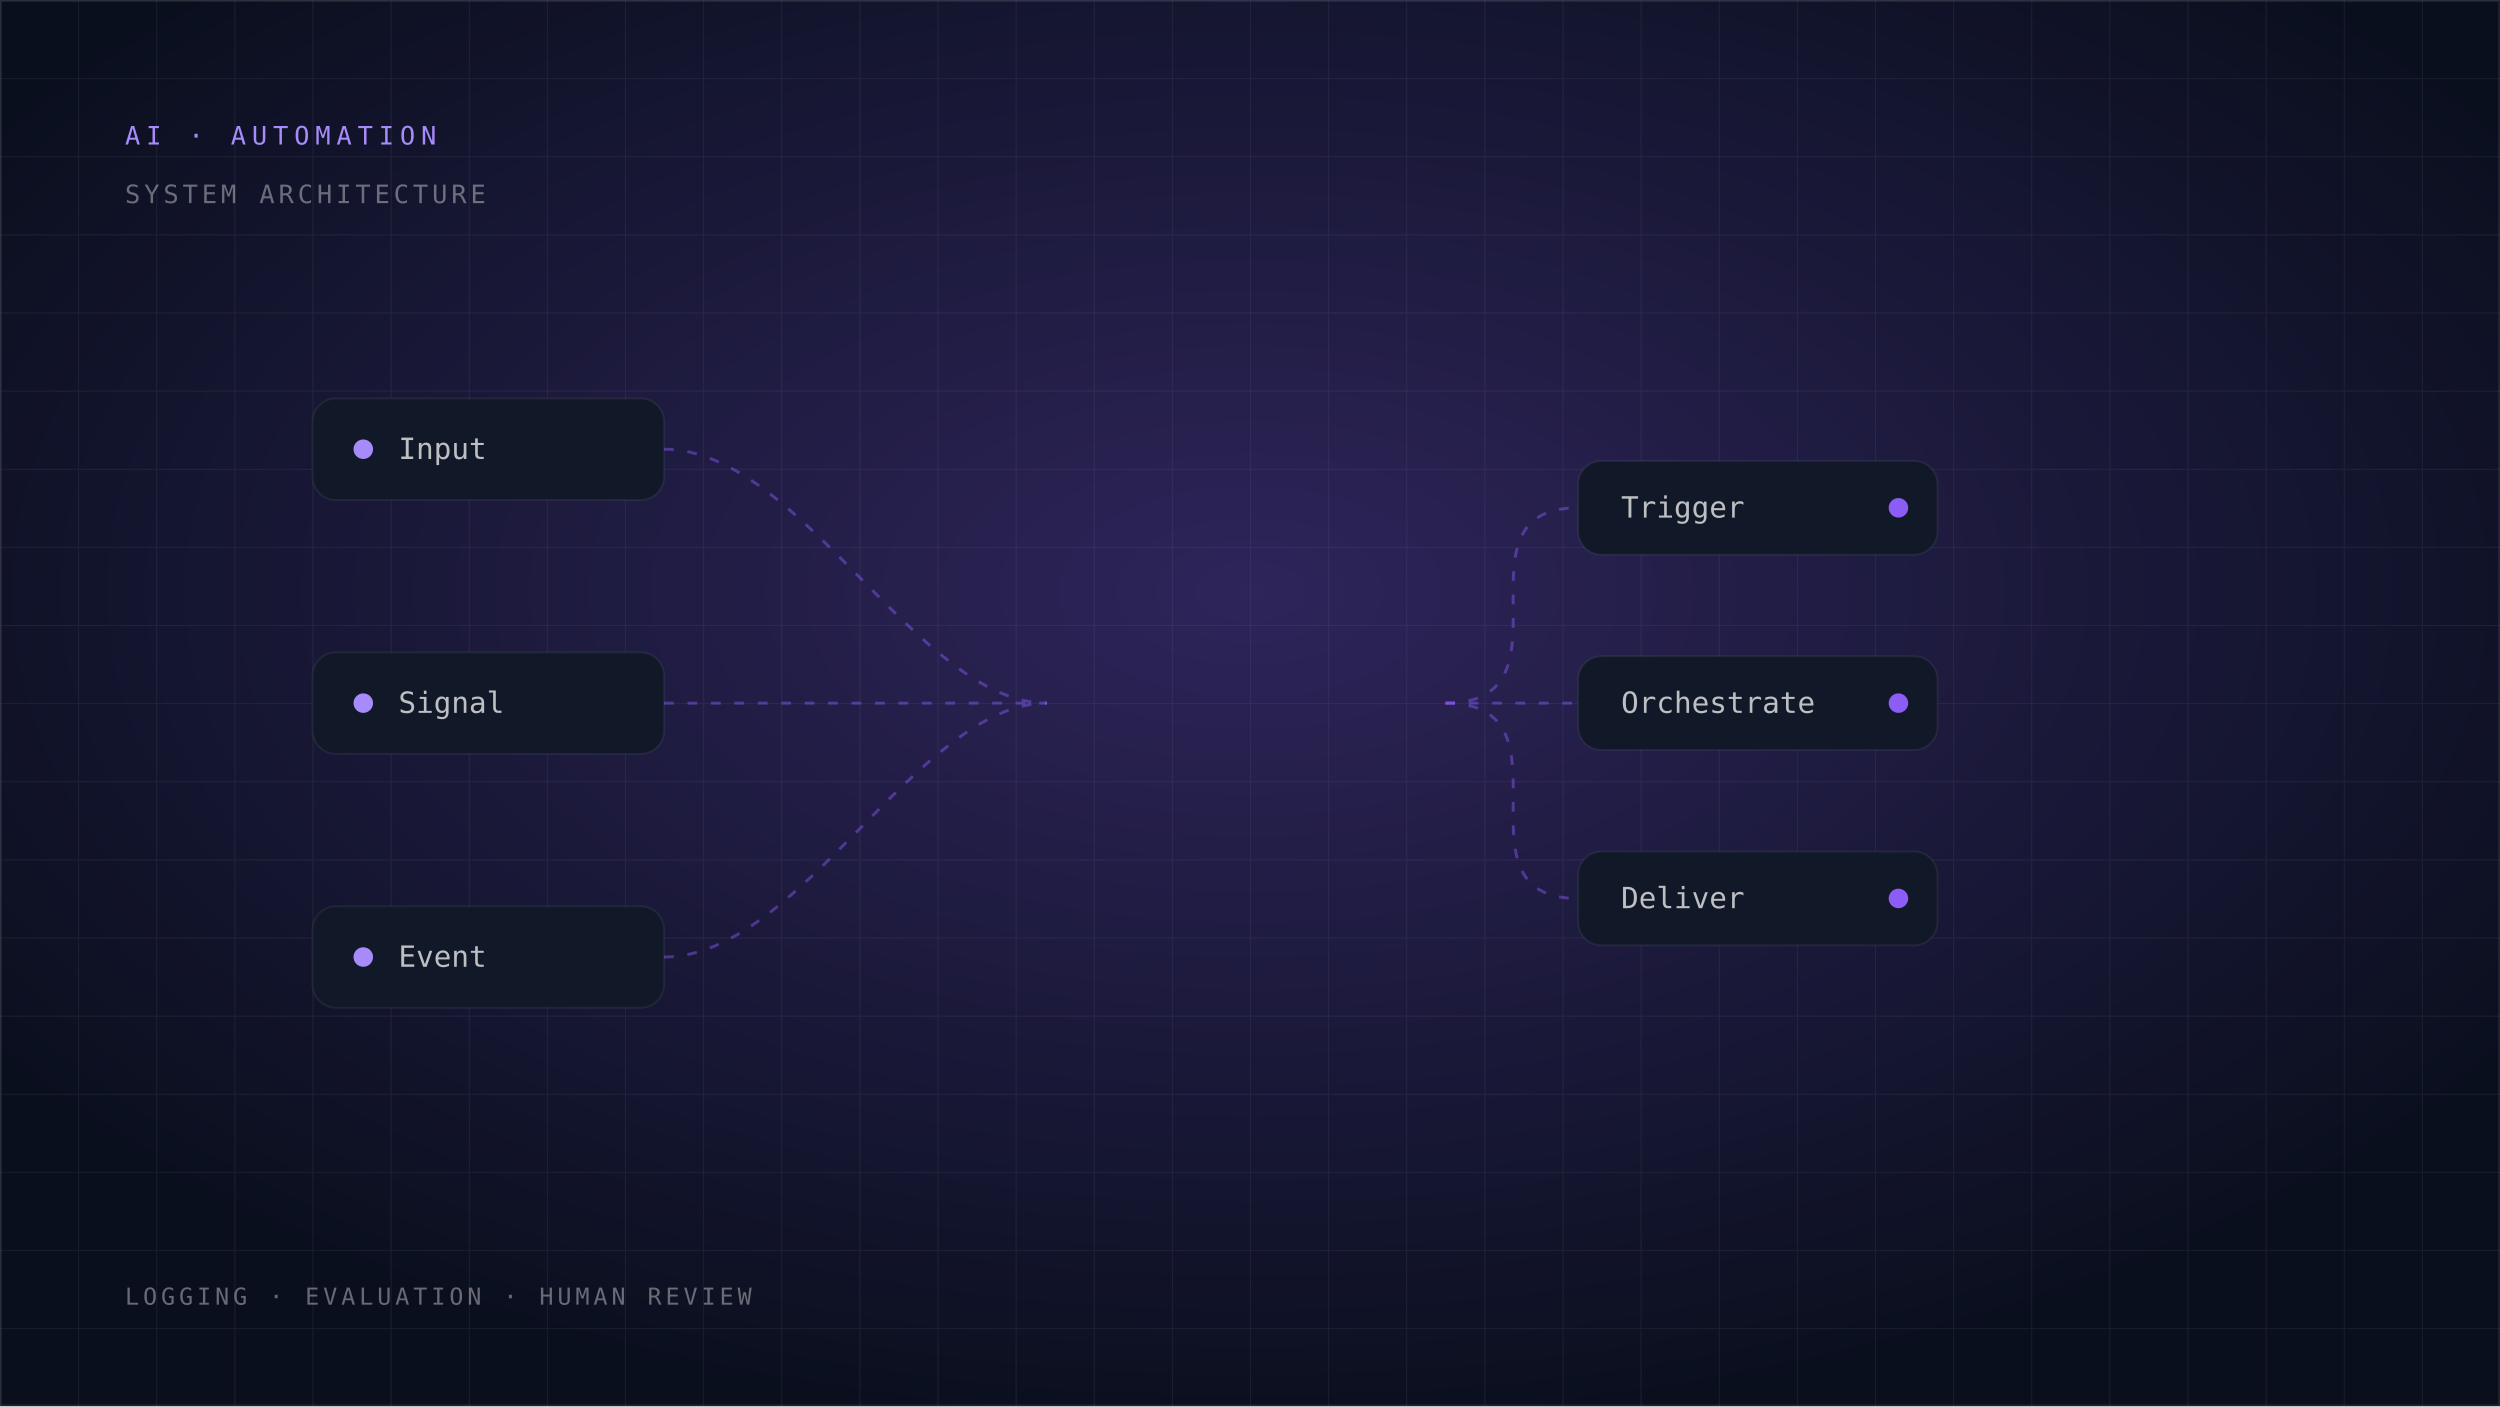
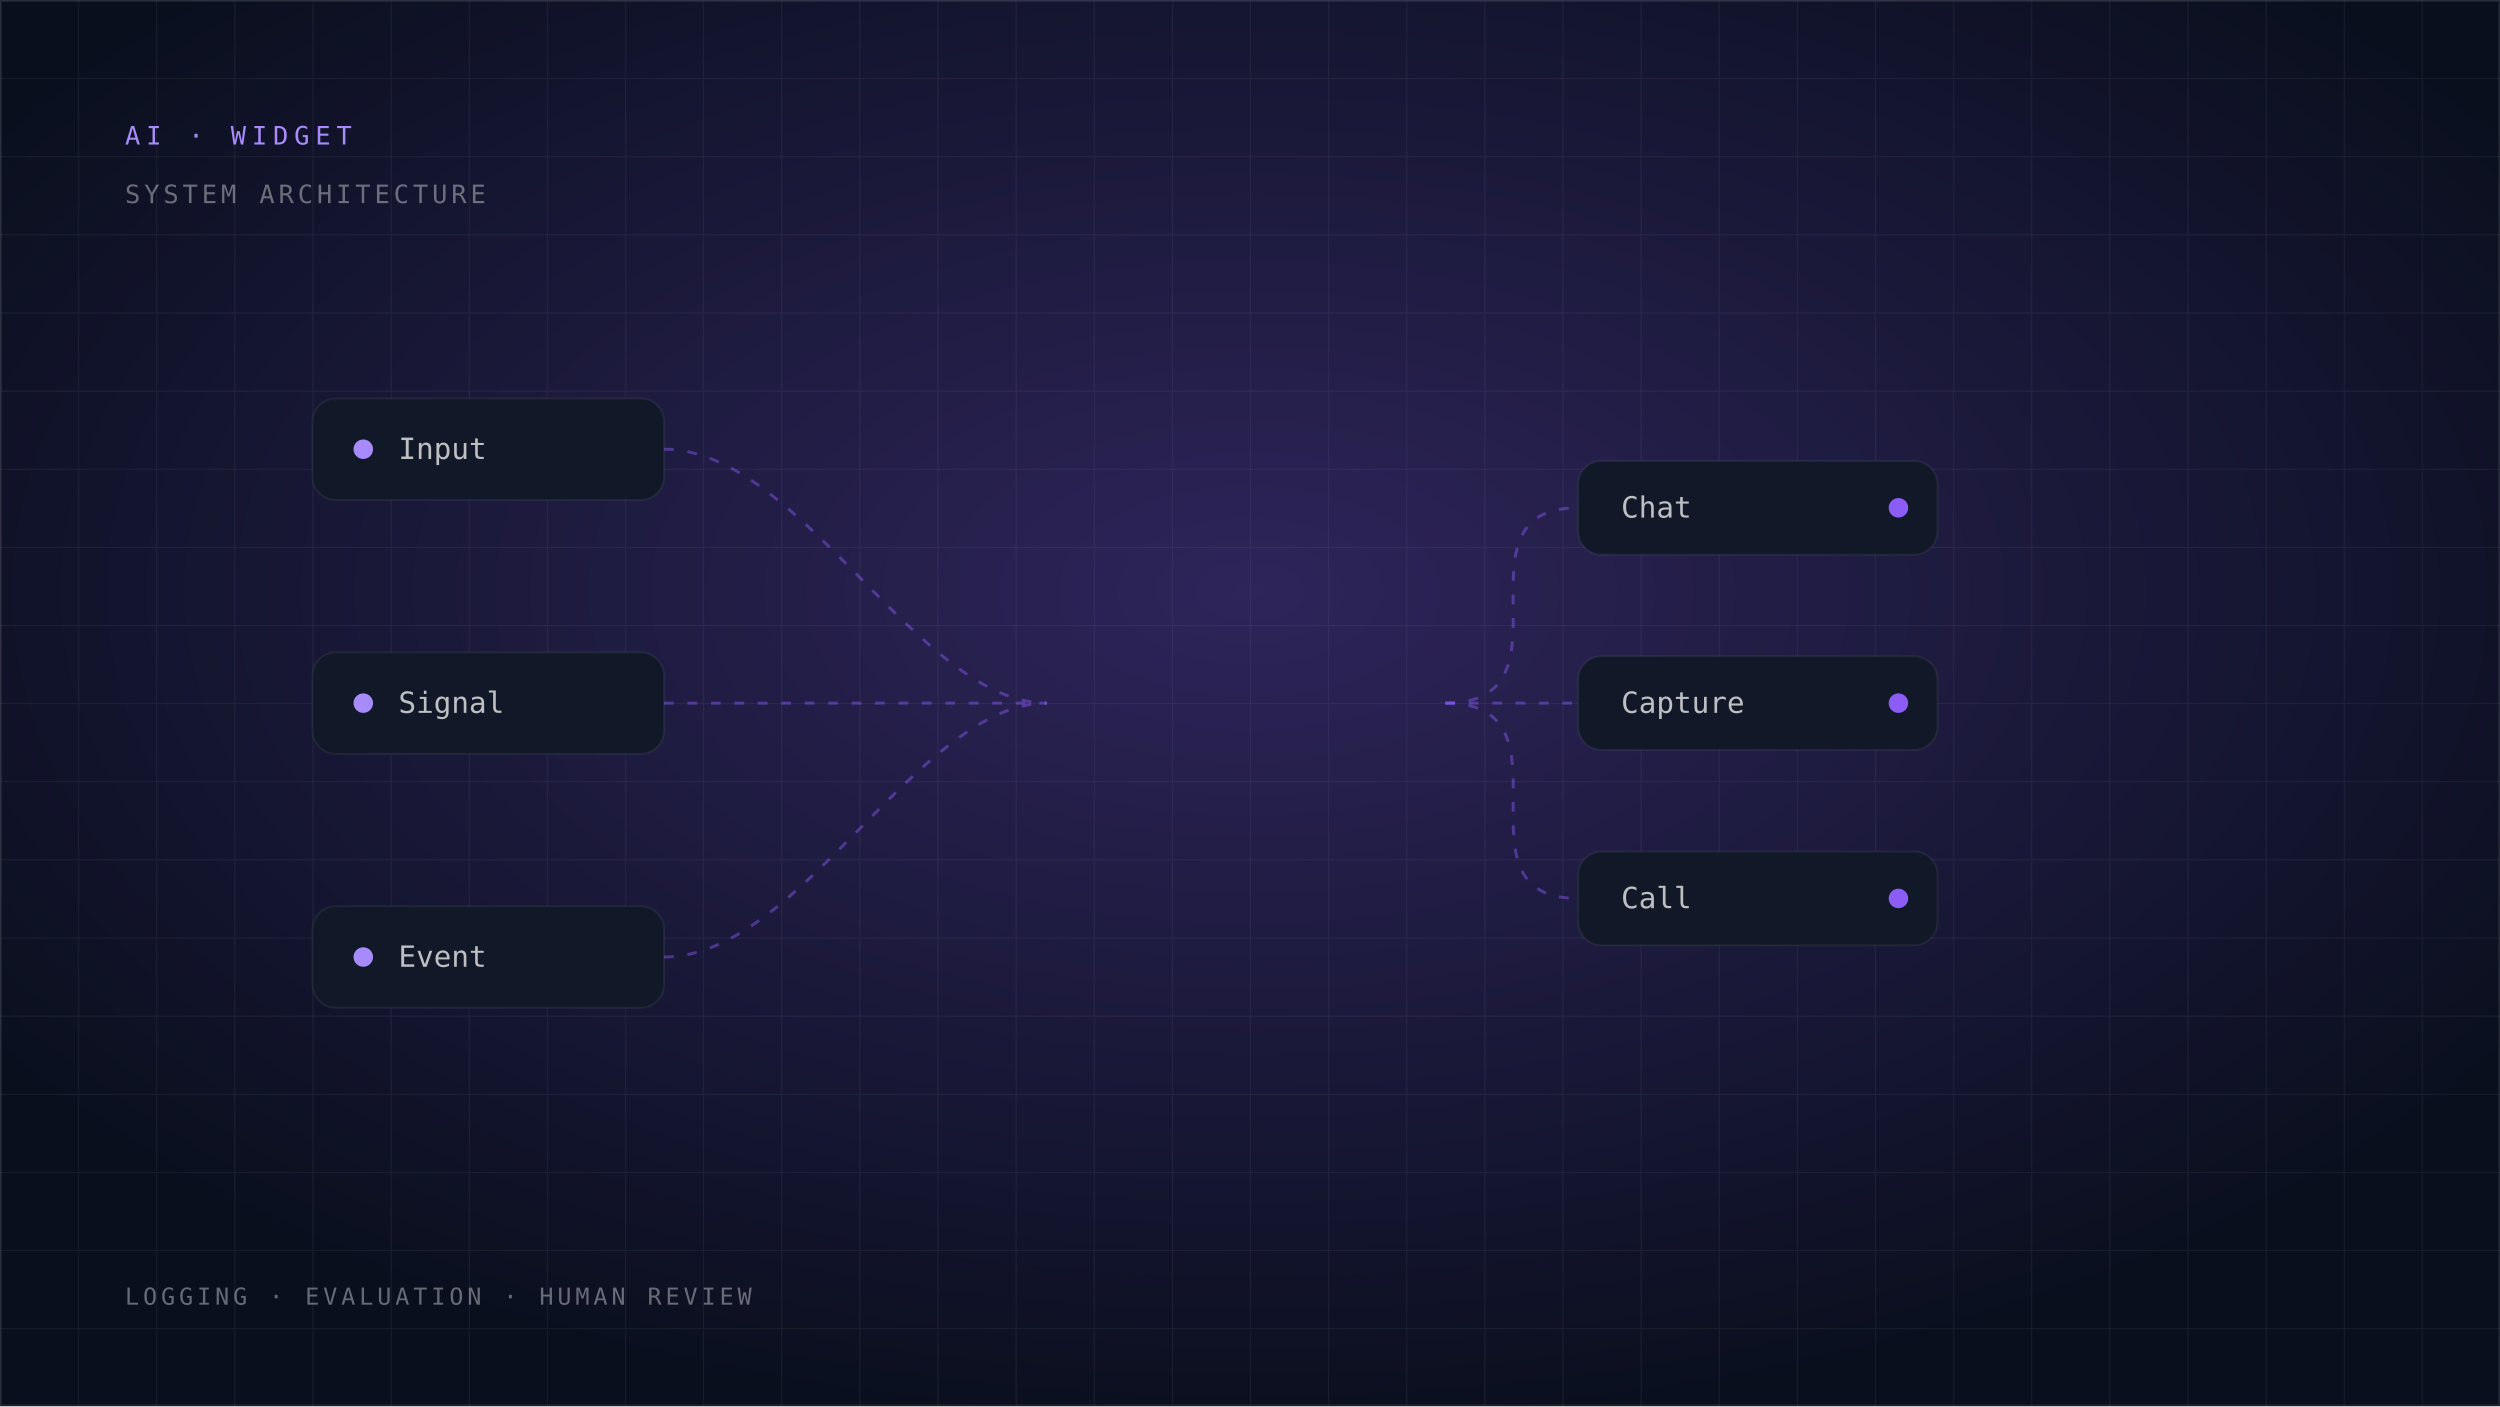
<svg xmlns="http://www.w3.org/2000/svg" viewBox="0 0 1280 720" width="1280" height="720" role="img">
  <defs>
-     <pattern id="grid-autovance" width="40" height="40" patternUnits="userSpaceOnUse">
+     <pattern id="grid-frontdesk-ai" width="40" height="40" patternUnits="userSpaceOnUse">
      <path d="M40 0H0V40" fill="none" stroke="rgba(255,255,255,0.06)" stroke-width="1" />
    </pattern>
-     <radialGradient id="glow-autovance" cx="50%" cy="42%" r="60%">
+     <radialGradient id="glow-frontdesk-ai" cx="50%" cy="42%" r="60%">
      <stop offset="0%" stop-color="#8b5cf6" stop-opacity="0.28" />
      <stop offset="100%" stop-color="#8b5cf6" stop-opacity="0" />
    </radialGradient>
-     <linearGradient id="edge-autovance" x1="0" y1="0" x2="1" y2="0">
+     <linearGradient id="edge-frontdesk-ai" x1="0" y1="0" x2="1" y2="0">
      <stop offset="0%" stop-color="#a78bfa" />
      <stop offset="100%" stop-color="#8b5cf6" />
    </linearGradient>
  </defs>
  <rect width="1280" height="720" fill="#0a0f1e" />
-   <rect width="1280" height="720" fill="url(#grid-autovance)" />
-   <rect width="1280" height="720" fill="url(#glow-autovance)" />
+   <rect width="1280" height="720" fill="url(#grid-frontdesk-ai)" />
+   <rect width="1280" height="720" fill="url(#glow-frontdesk-ai)" />
  <g font-family="ui-monospace,monospace">
-     <text x="64" y="74" font-size="13" letter-spacing="3" fill="#a78bfa">AI · AUTOMATION</text>
+     <text x="64" y="74" font-size="13" letter-spacing="3" fill="#a78bfa">AI · WIDGET</text>
    <text x="64" y="104" font-size="13" letter-spacing="2" fill="rgba(255,255,255,0.38)">SYSTEM ARCHITECTURE</text>
  </g>
  <path d="M340 230 C 410 230, 470 360, 536 360" fill="none" stroke="#8b5cf6" stroke-opacity="0.45" stroke-width="1.5" stroke-dasharray="5 7">
    <animate attributeName="stroke-dashoffset" from="24" to="0" dur="1.6s" repeatCount="indefinite" />
  </path>
  <path d="M340 360 C 410 360, 470 360, 536 360" fill="none" stroke="#8b5cf6" stroke-opacity="0.45" stroke-width="1.5" stroke-dasharray="5 7">
    <animate attributeName="stroke-dashoffset" from="24" to="0" dur="1.8s" repeatCount="indefinite" />
  </path>
  <path d="M340 490 C 410 490, 470 360, 536 360" fill="none" stroke="#8b5cf6" stroke-opacity="0.45" stroke-width="1.5" stroke-dasharray="5 7">
    <animate attributeName="stroke-dashoffset" from="24" to="0" dur="2s" repeatCount="indefinite" />
  </path>
  <path d="M740 360 C 810 360, 740 260, 808 260" fill="none" stroke="#8b5cf6" stroke-opacity="0.45" stroke-width="1.5" stroke-dasharray="5 7">
    <animate attributeName="stroke-dashoffset" from="0" to="24" dur="1.7s" repeatCount="indefinite" />
  </path>
  <path d="M740 360 C 810 360, 740 360, 808 360" fill="none" stroke="#8b5cf6" stroke-opacity="0.45" stroke-width="1.5" stroke-dasharray="5 7">
    <animate attributeName="stroke-dashoffset" from="0" to="24" dur="1.9s" repeatCount="indefinite" />
  </path>
  <path d="M740 360 C 810 360, 740 460, 808 460" fill="none" stroke="#8b5cf6" stroke-opacity="0.45" stroke-width="1.5" stroke-dasharray="5 7">
    <animate attributeName="stroke-dashoffset" from="0" to="24" dur="2.1s" repeatCount="indefinite" />
  </path>
  <g transform="translate(250 230)">
    <rect x="-90" y="-26" width="180" height="52" rx="12" fill="#111827" stroke="rgba(255,255,255,0.06)" />
    <circle cx="-64" cy="0" r="5" fill="#a78bfa" />
    <text x="-46" y="5" font-family="ui-monospace,monospace" font-size="15" fill="rgba(255,255,255,0.72)">Input</text>
  </g>
  <g transform="translate(250 360)">
    <rect x="-90" y="-26" width="180" height="52" rx="12" fill="#111827" stroke="rgba(255,255,255,0.06)" />
    <circle cx="-64" cy="0" r="5" fill="#a78bfa" />
    <text x="-46" y="5" font-family="ui-monospace,monospace" font-size="15" fill="rgba(255,255,255,0.72)">Signal</text>
  </g>
  <g transform="translate(250 490)">
    <rect x="-90" y="-26" width="180" height="52" rx="12" fill="#111827" stroke="rgba(255,255,255,0.06)" />
    <circle cx="-64" cy="0" r="5" fill="#a78bfa" />
    <text x="-46" y="5" font-family="ui-monospace,monospace" font-size="15" fill="rgba(255,255,255,0.72)">Event</text>
  </g>
  <g transform="translate(900 260)">
    <rect x="-92" y="-24" width="184" height="48" rx="12" fill="#111827" stroke="rgba(255,255,255,0.06)" />
-     <text x="-70" y="5" font-family="ui-monospace,monospace" font-size="15" fill="rgba(255,255,255,0.72)">Trigger</text>
+     <text x="-70" y="5" font-family="ui-monospace,monospace" font-size="15" fill="rgba(255,255,255,0.72)">Chat</text>
    <circle cx="72" cy="0" r="5" fill="#8b5cf6" />
  </g>
  <g transform="translate(900 360)">
    <rect x="-92" y="-24" width="184" height="48" rx="12" fill="#111827" stroke="rgba(255,255,255,0.06)" />
-     <text x="-70" y="5" font-family="ui-monospace,monospace" font-size="15" fill="rgba(255,255,255,0.72)">Orchestrate</text>
+     <text x="-70" y="5" font-family="ui-monospace,monospace" font-size="15" fill="rgba(255,255,255,0.72)">Capture</text>
    <circle cx="72" cy="0" r="5" fill="#8b5cf6" />
  </g>
  <g transform="translate(900 460)">
    <rect x="-92" y="-24" width="184" height="48" rx="12" fill="#111827" stroke="rgba(255,255,255,0.06)" />
-     <text x="-70" y="5" font-family="ui-monospace,monospace" font-size="15" fill="rgba(255,255,255,0.72)">Deliver</text>
+     <text x="-70" y="5" font-family="ui-monospace,monospace" font-size="15" fill="rgba(255,255,255,0.72)">Call</text>
    <circle cx="72" cy="0" r="5" fill="#8b5cf6" />
  </g>
  <g font-family="ui-monospace,monospace">
    <text x="64" y="668" font-size="12" letter-spacing="2" fill="rgba(255,255,255,0.38)">LOGGING · EVALUATION · HUMAN REVIEW</text>
  </g>
  <rect x="0.5" y="0.5" width="1279" height="719" fill="none" stroke="rgba(255,255,255,0.08)" />
</svg>
